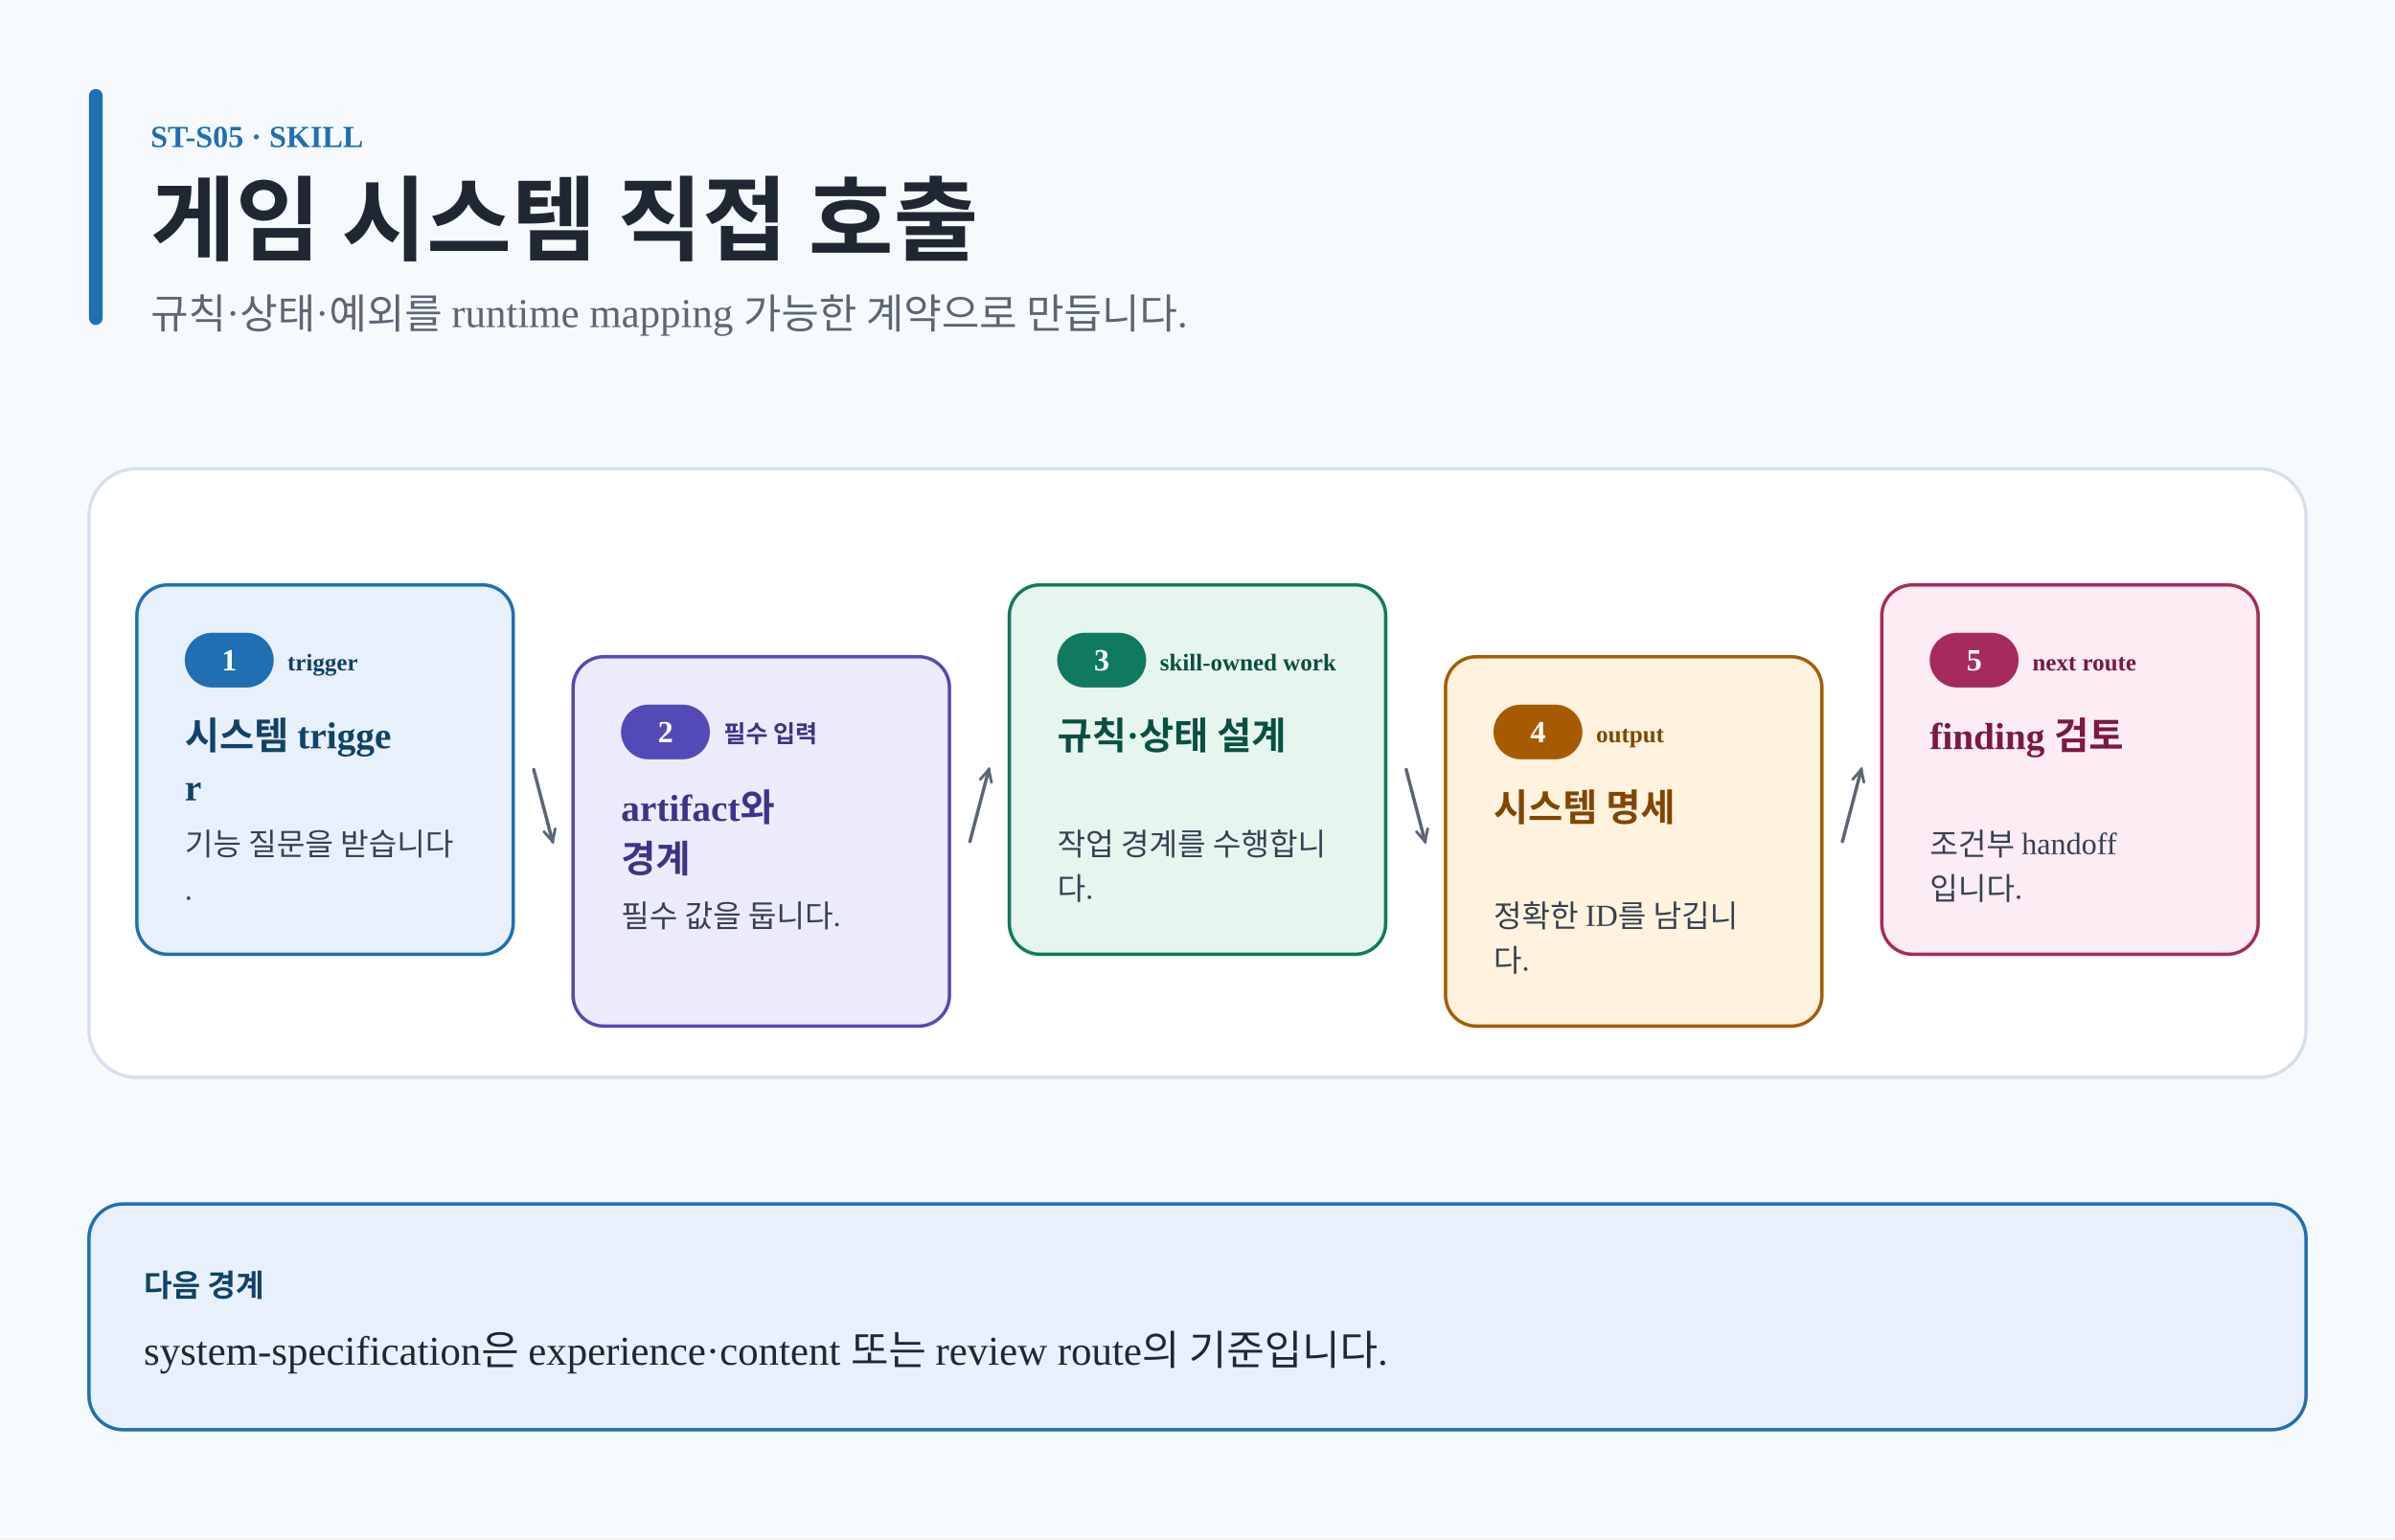
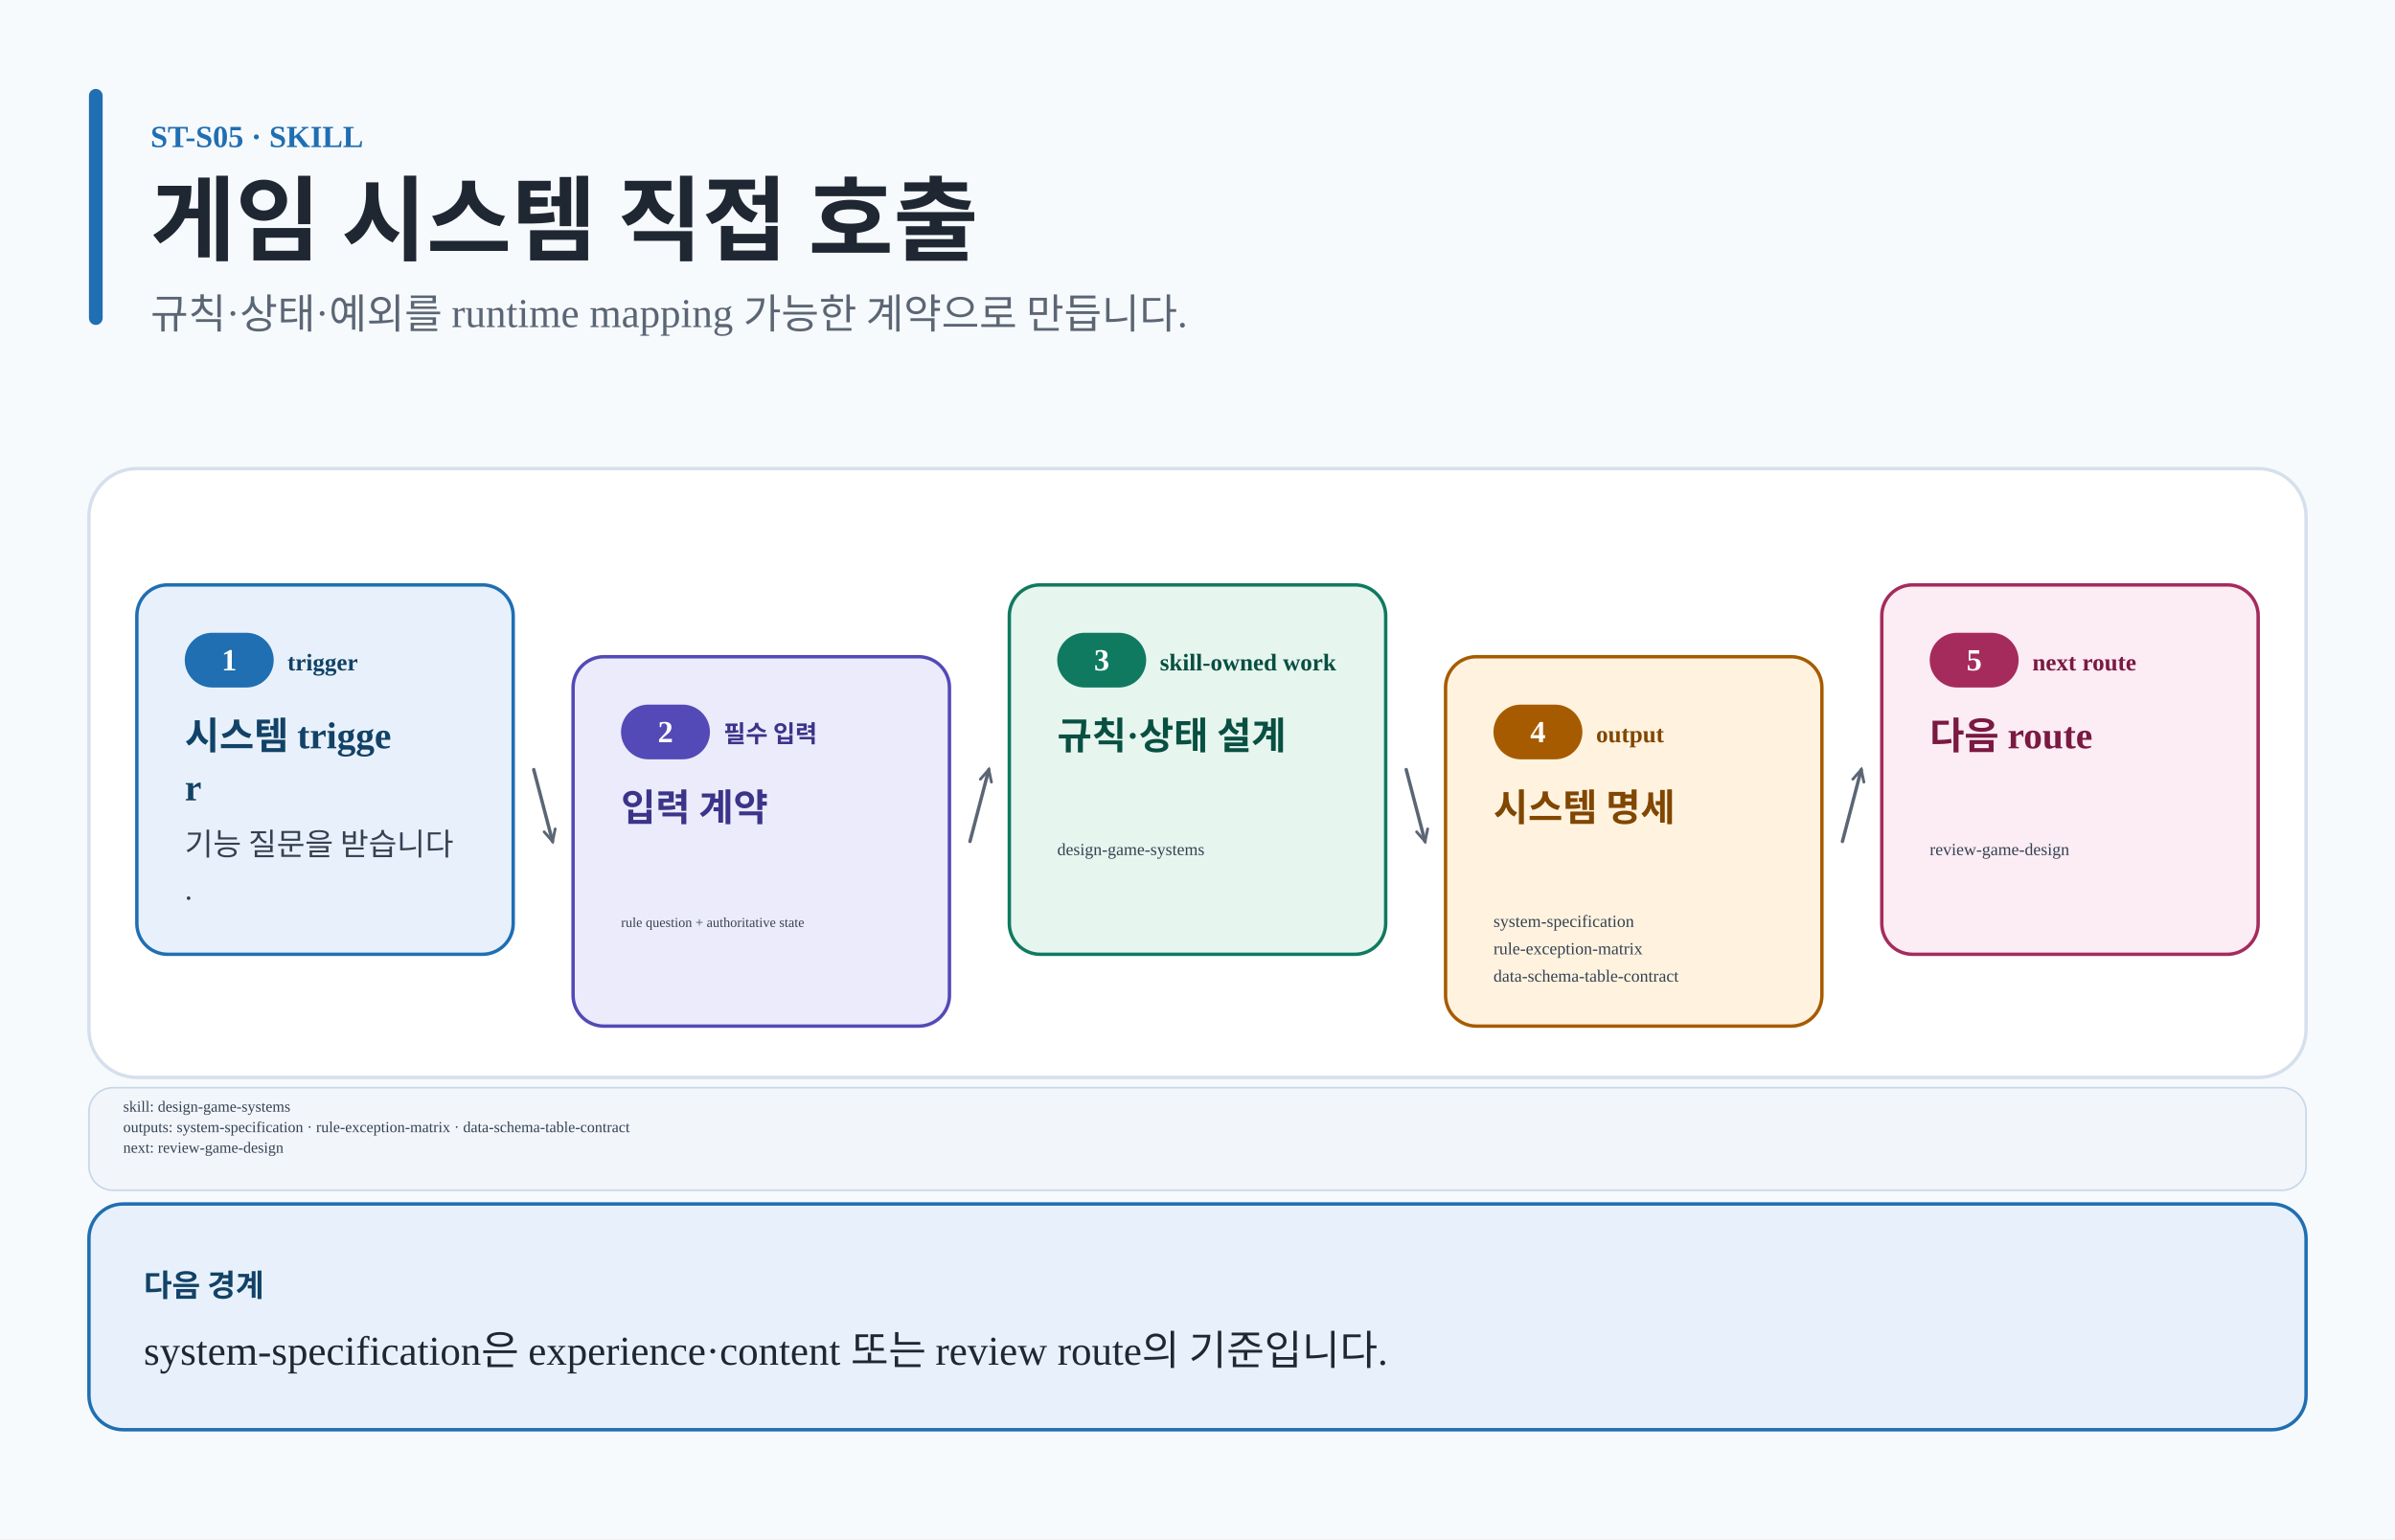
<svg xmlns="http://www.w3.org/2000/svg" viewBox="0 0 1400 900" width="1400" height="900" role="img" aria-label="게임 시스템 직접 호출 흐름">
  <defs>
    <marker id="open-arrow" viewBox="0 0 12 12" refX="10" refY="6" markerWidth="10" markerHeight="10" markerUnits="userSpaceOnUse" orient="auto">
      <path d="M 2 2 L 10 6 L 2 10" fill="none" stroke="#5B6675" stroke-width="2" stroke-linecap="round" />
    </marker>
  </defs>
  <rect width="1400" height="900" fill="#F7FAFD" />
  <rect x="52" y="52" width="8" height="138" rx="4" fill="#1F6FB2" />
  <text x="88" y="86" fill="#1F6FB2" font-size="18" font-weight="700">ST-S05 · SKILL</text>
  <text x="88" y="148" fill="#1F2733" font-size="54" font-weight="700">게임 시스템 직접 호출</text>
  <text x="88" y="192" fill="#5B6675" font-size="24">규칙·상태·예외를 runtime mapping 가능한 계약으로 만듭니다.</text>
  <rect x="52" y="274" width="1296" height="356" rx="28" fill="#FFFFFF" stroke="#D6E0EC" stroke-width="2" />
  <path d="M 312 450 L 323 492" fill="none" stroke="#5B6675" stroke-width="2" stroke-linecap="round" marker-end="url(#open-arrow)" />
  <path d="M 567 492 L 578 450" fill="none" stroke="#5B6675" stroke-width="2" stroke-linecap="round" marker-end="url(#open-arrow)" />
  <path d="M 822 450 L 833 492" fill="none" stroke="#5B6675" stroke-width="2" stroke-linecap="round" marker-end="url(#open-arrow)" />
  <path d="M 1077 492 L 1088 450" fill="none" stroke="#5B6675" stroke-width="2" stroke-linecap="round" marker-end="url(#open-arrow)" />
  <g aria-label="읽기 순서 1: 시스템 trigger">
    <rect x="80" y="342" width="220" height="216" rx="18" fill="#E8F1FB" stroke="#1F6FB2" stroke-width="2" />
    <rect x="108" y="370" width="52" height="32" rx="16" fill="#1F6FB2" />
    <text x="134" y="392" text-anchor="middle" fill="#FFFFFF" font-size="18" font-weight="700">1</text>
    <text x="168" y="392" fill="#124267" font-size="14" font-weight="700">trigger</text>
    <text x="108" y="438" fill="#124267" font-size="22" font-weight="700">시스템 trigge</text>
    <text x="108" y="468" fill="#124267" font-size="22" font-weight="700">r</text>
    <text x="108" y="500" fill="#354152" font-size="18" font-weight="400">기능 질문을 받습니다</text>
    <text x="108" y="526" fill="#354152" font-size="18" font-weight="400">.</text>
  </g>
-   <g aria-label="읽기 순서 2: artifact와 경계">
+   <g aria-label="읽기 순서 2: 입력 계약">
    <rect x="335" y="384" width="220" height="216" rx="18" fill="#ECEBFB" stroke="#534AB7" stroke-width="2" />
    <rect x="363" y="412" width="52" height="32" rx="16" fill="#534AB7" />
    <text x="389" y="434" text-anchor="middle" fill="#FFFFFF" font-size="18" font-weight="700">2</text>
    <text x="423" y="434" fill="#3C3489" font-size="14" font-weight="700">필수 입력</text>
-     <text x="363" y="480" fill="#3C3489" font-size="22" font-weight="700">artifact와 </text>
-     <text x="363" y="510" fill="#3C3489" font-size="22" font-weight="700">경계</text>
-     <text x="363" y="542" fill="#354152" font-size="18" font-weight="400">필수 값을 둡니다.</text>
+     <text x="363" y="480" fill="#3C3489" font-size="22" font-weight="700">입력 계약</text>
+     <text x="363" y="542" fill="#354152" font-size="8" textLength="164" lengthAdjust="spacingAndGlyphs">rule question + authoritative state</text>
  </g>
  <g aria-label="읽기 순서 3: 규칙·상태 설계">
    <rect x="590" y="342" width="220" height="216" rx="18" fill="#E7F5EF" stroke="#0F7A5F" stroke-width="2" />
    <rect x="618" y="370" width="52" height="32" rx="16" fill="#0F7A5F" />
    <text x="644" y="392" text-anchor="middle" fill="#FFFFFF" font-size="18" font-weight="700">3</text>
    <text x="678" y="392" fill="#085041" font-size="14" font-weight="700">skill-owned work</text>
    <text x="618" y="438" fill="#085041" font-size="22" font-weight="700">규칙·상태 설계</text>
-     <text x="618" y="500" fill="#354152" font-size="18" font-weight="400">작업 경계를 수행합니</text>
-     <text x="618" y="526" fill="#354152" font-size="18" font-weight="400">다.</text>
+     <text x="618" y="500" fill="#354152" font-size="10" textLength="164" lengthAdjust="spacingAndGlyphs">design-game-systems</text>
  </g>
  <g aria-label="읽기 순서 4: 시스템 명세">
    <rect x="845" y="384" width="220" height="216" rx="18" fill="#FFF3DF" stroke="#A75B00" stroke-width="2" />
    <rect x="873" y="412" width="52" height="32" rx="16" fill="#A75B00" />
    <text x="899" y="434" text-anchor="middle" fill="#FFFFFF" font-size="18" font-weight="700">4</text>
    <text x="933" y="434" fill="#814600" font-size="14" font-weight="700">output</text>
    <text x="873" y="480" fill="#814600" font-size="22" font-weight="700">시스템 명세</text>
-     <text x="873" y="542" fill="#354152" font-size="18" font-weight="400">정확한 ID를 남깁니</text>
-     <text x="873" y="568" fill="#354152" font-size="18" font-weight="400">다.</text>
+     <text x="873" y="542" fill="#354152" font-size="10" textLength="164" lengthAdjust="spacingAndGlyphs">system-specification</text>
+     <text x="873" y="558" fill="#354152" font-size="10" textLength="164" lengthAdjust="spacingAndGlyphs">rule-exception-matrix</text>
+     <text x="873" y="574" fill="#354152" font-size="10" textLength="164" lengthAdjust="spacingAndGlyphs">data-schema-table-contract</text>
  </g>
-   <g aria-label="읽기 순서 5: finding 검토">
+   <g aria-label="읽기 순서 5: 다음 route">
    <rect x="1100" y="342" width="220" height="216" rx="18" fill="#FCECF3" stroke="#A52B5D" stroke-width="2" />
    <rect x="1128" y="370" width="52" height="32" rx="16" fill="#A52B5D" />
    <text x="1154" y="392" text-anchor="middle" fill="#FFFFFF" font-size="18" font-weight="700">5</text>
    <text x="1188" y="392" fill="#7A1942" font-size="14" font-weight="700">next route</text>
-     <text x="1128" y="438" fill="#7A1942" font-size="22" font-weight="700">finding 검토</text>
-     <text x="1128" y="500" fill="#354152" font-size="18" font-weight="400">조건부 handoff</text>
-     <text x="1128" y="526" fill="#354152" font-size="18" font-weight="400">입니다.</text>
+     <text x="1128" y="438" fill="#7A1942" font-size="22" font-weight="700">다음 route</text>
+     <text x="1128" y="500" fill="#354152" font-size="10" textLength="164" lengthAdjust="spacingAndGlyphs">review-game-design</text>
  </g>
+   <rect x="52" y="636" width="1296" height="60" rx="14" fill="#F2F6FB" stroke="#C9D8E8" stroke-width="1" />
+   <text x="72" y="650" fill="#354152" font-size="9">skill: design-game-systems</text>
+   <text x="72" y="662" fill="#354152" font-size="9">outputs: system-specification · rule-exception-matrix · data-schema-table-contract</text>
+   <text x="72" y="674" fill="#354152" font-size="9">next: review-game-design</text>
  <rect x="52" y="704" width="1296" height="132" rx="20" fill="#E8F1FB" stroke="#1F6FB2" stroke-width="2" />
  <text x="84" y="758" fill="#124267" font-size="18" font-weight="700">다음 경계</text>
  <text x="84" y="798" fill="#1F2733" font-size="24">system-specification은 experience·content 또는 review route의 기준입니다.</text>
</svg>
